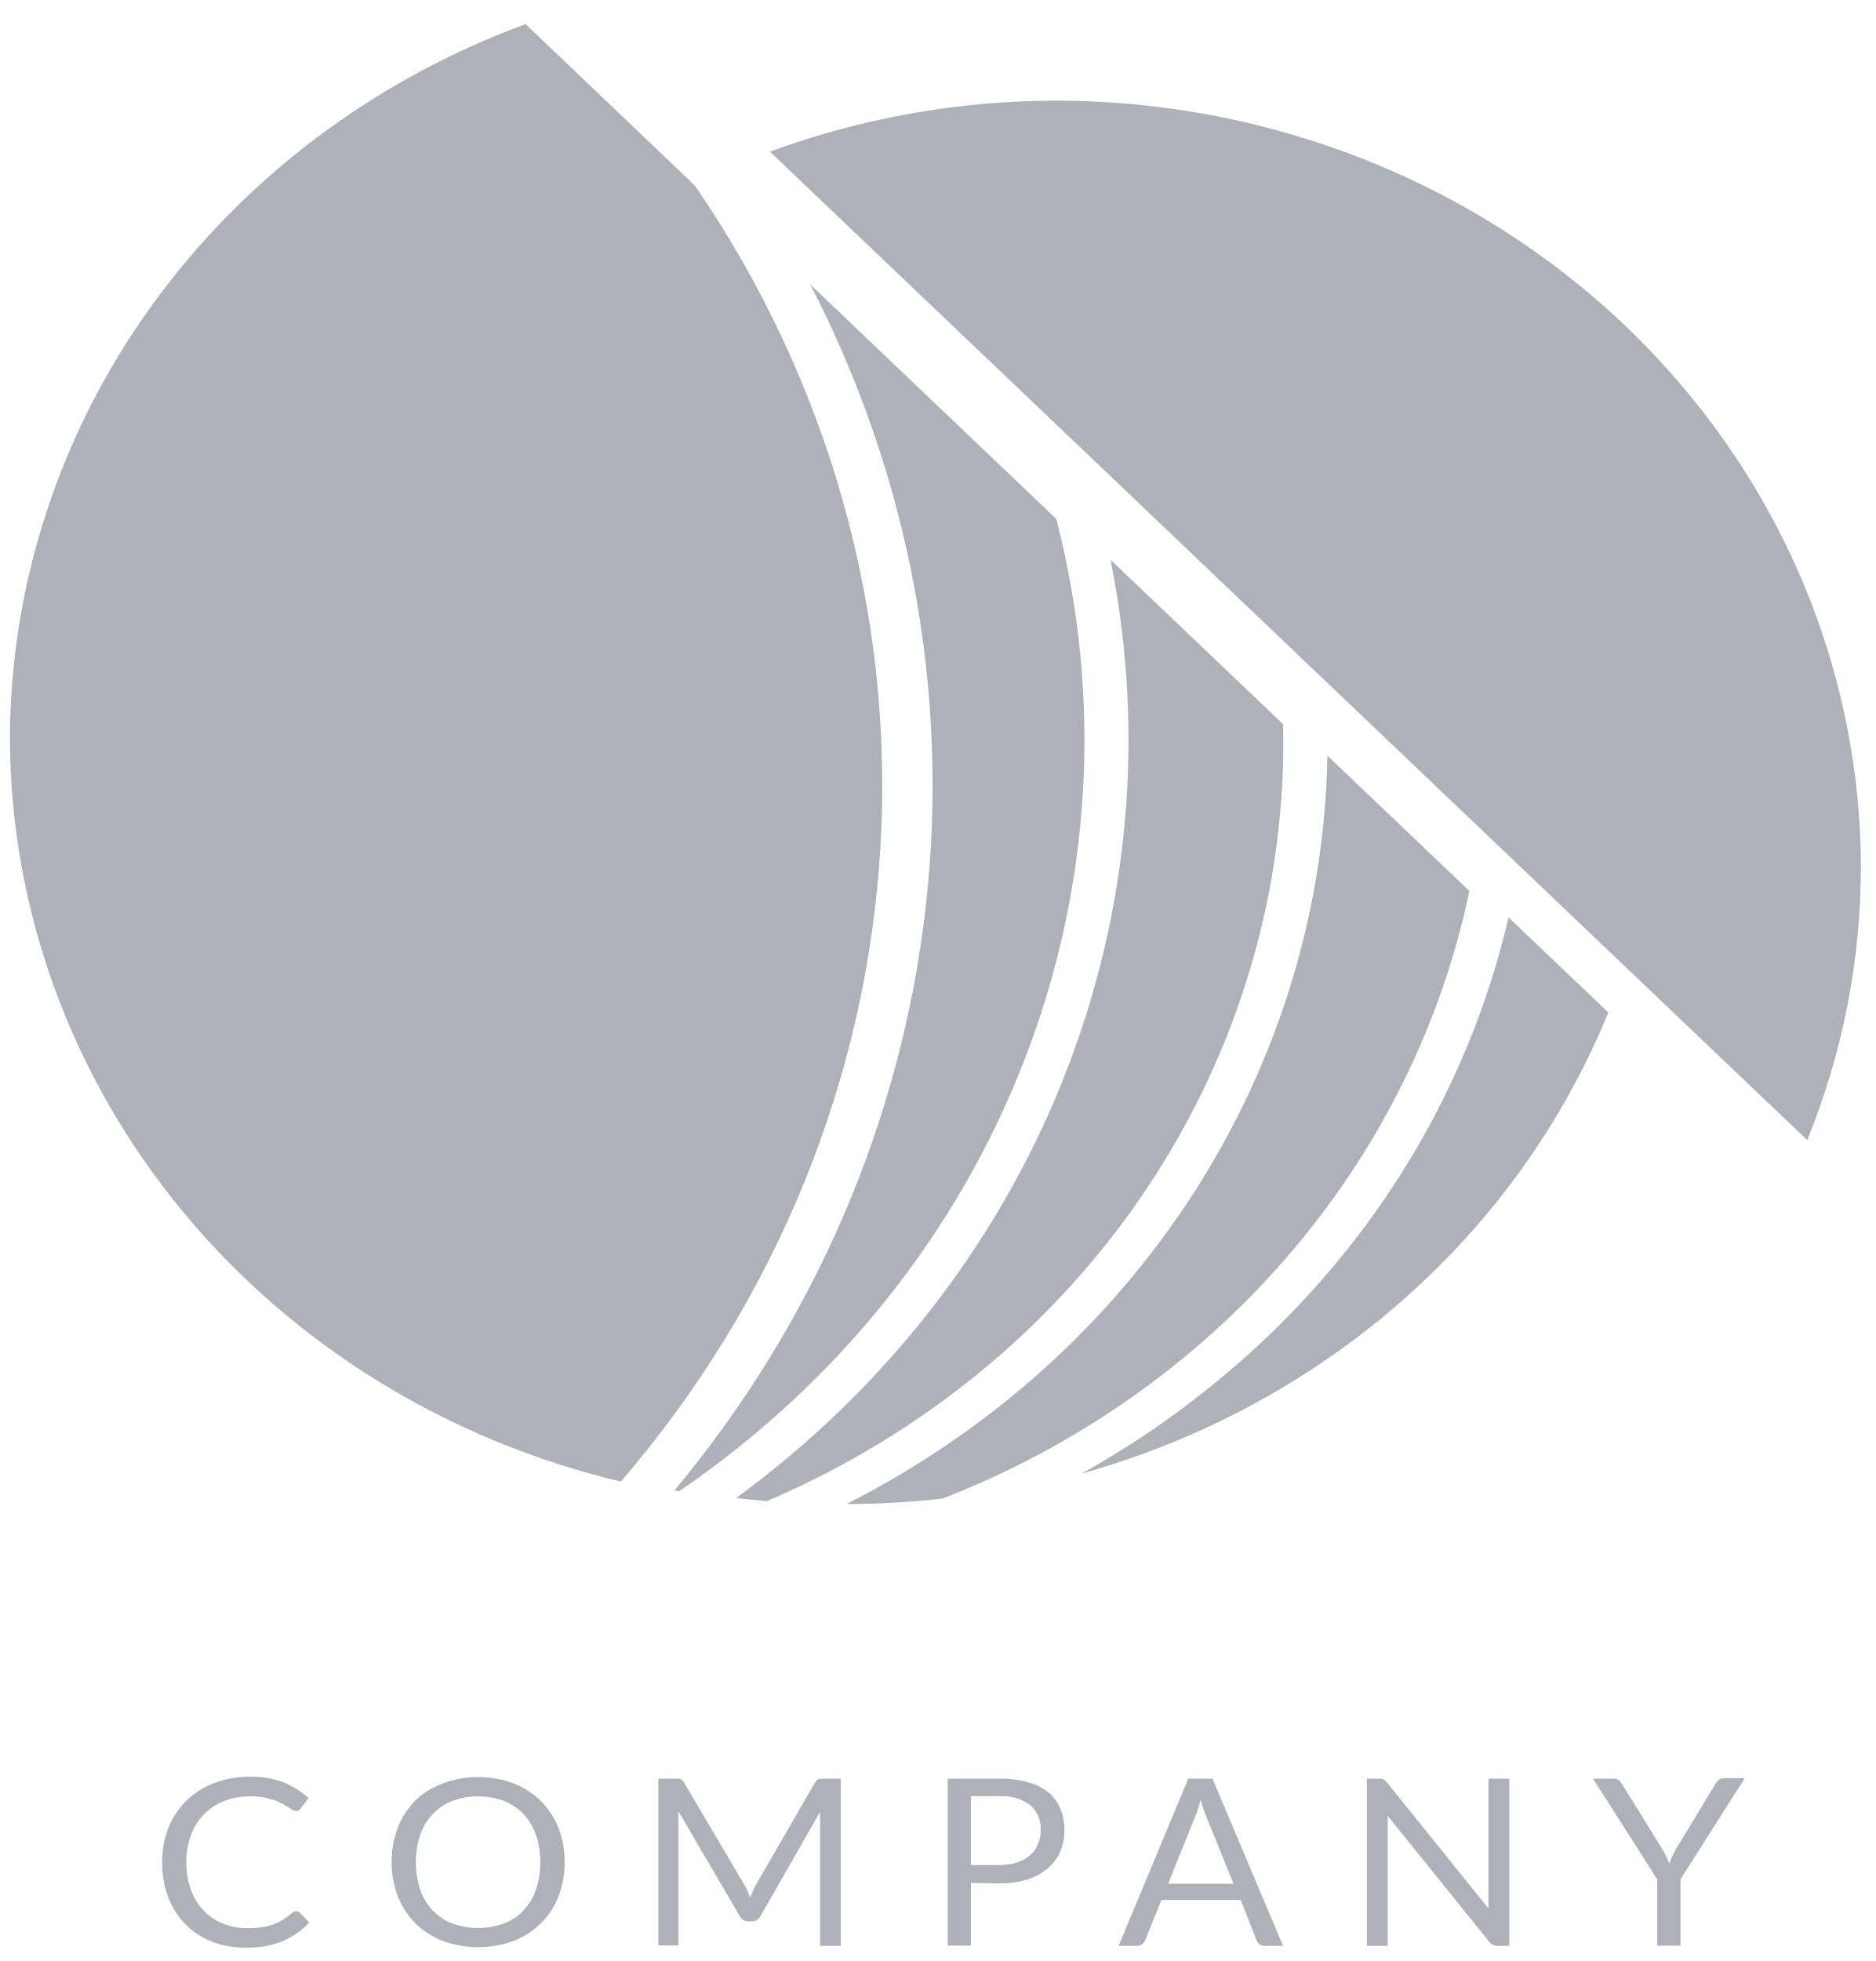
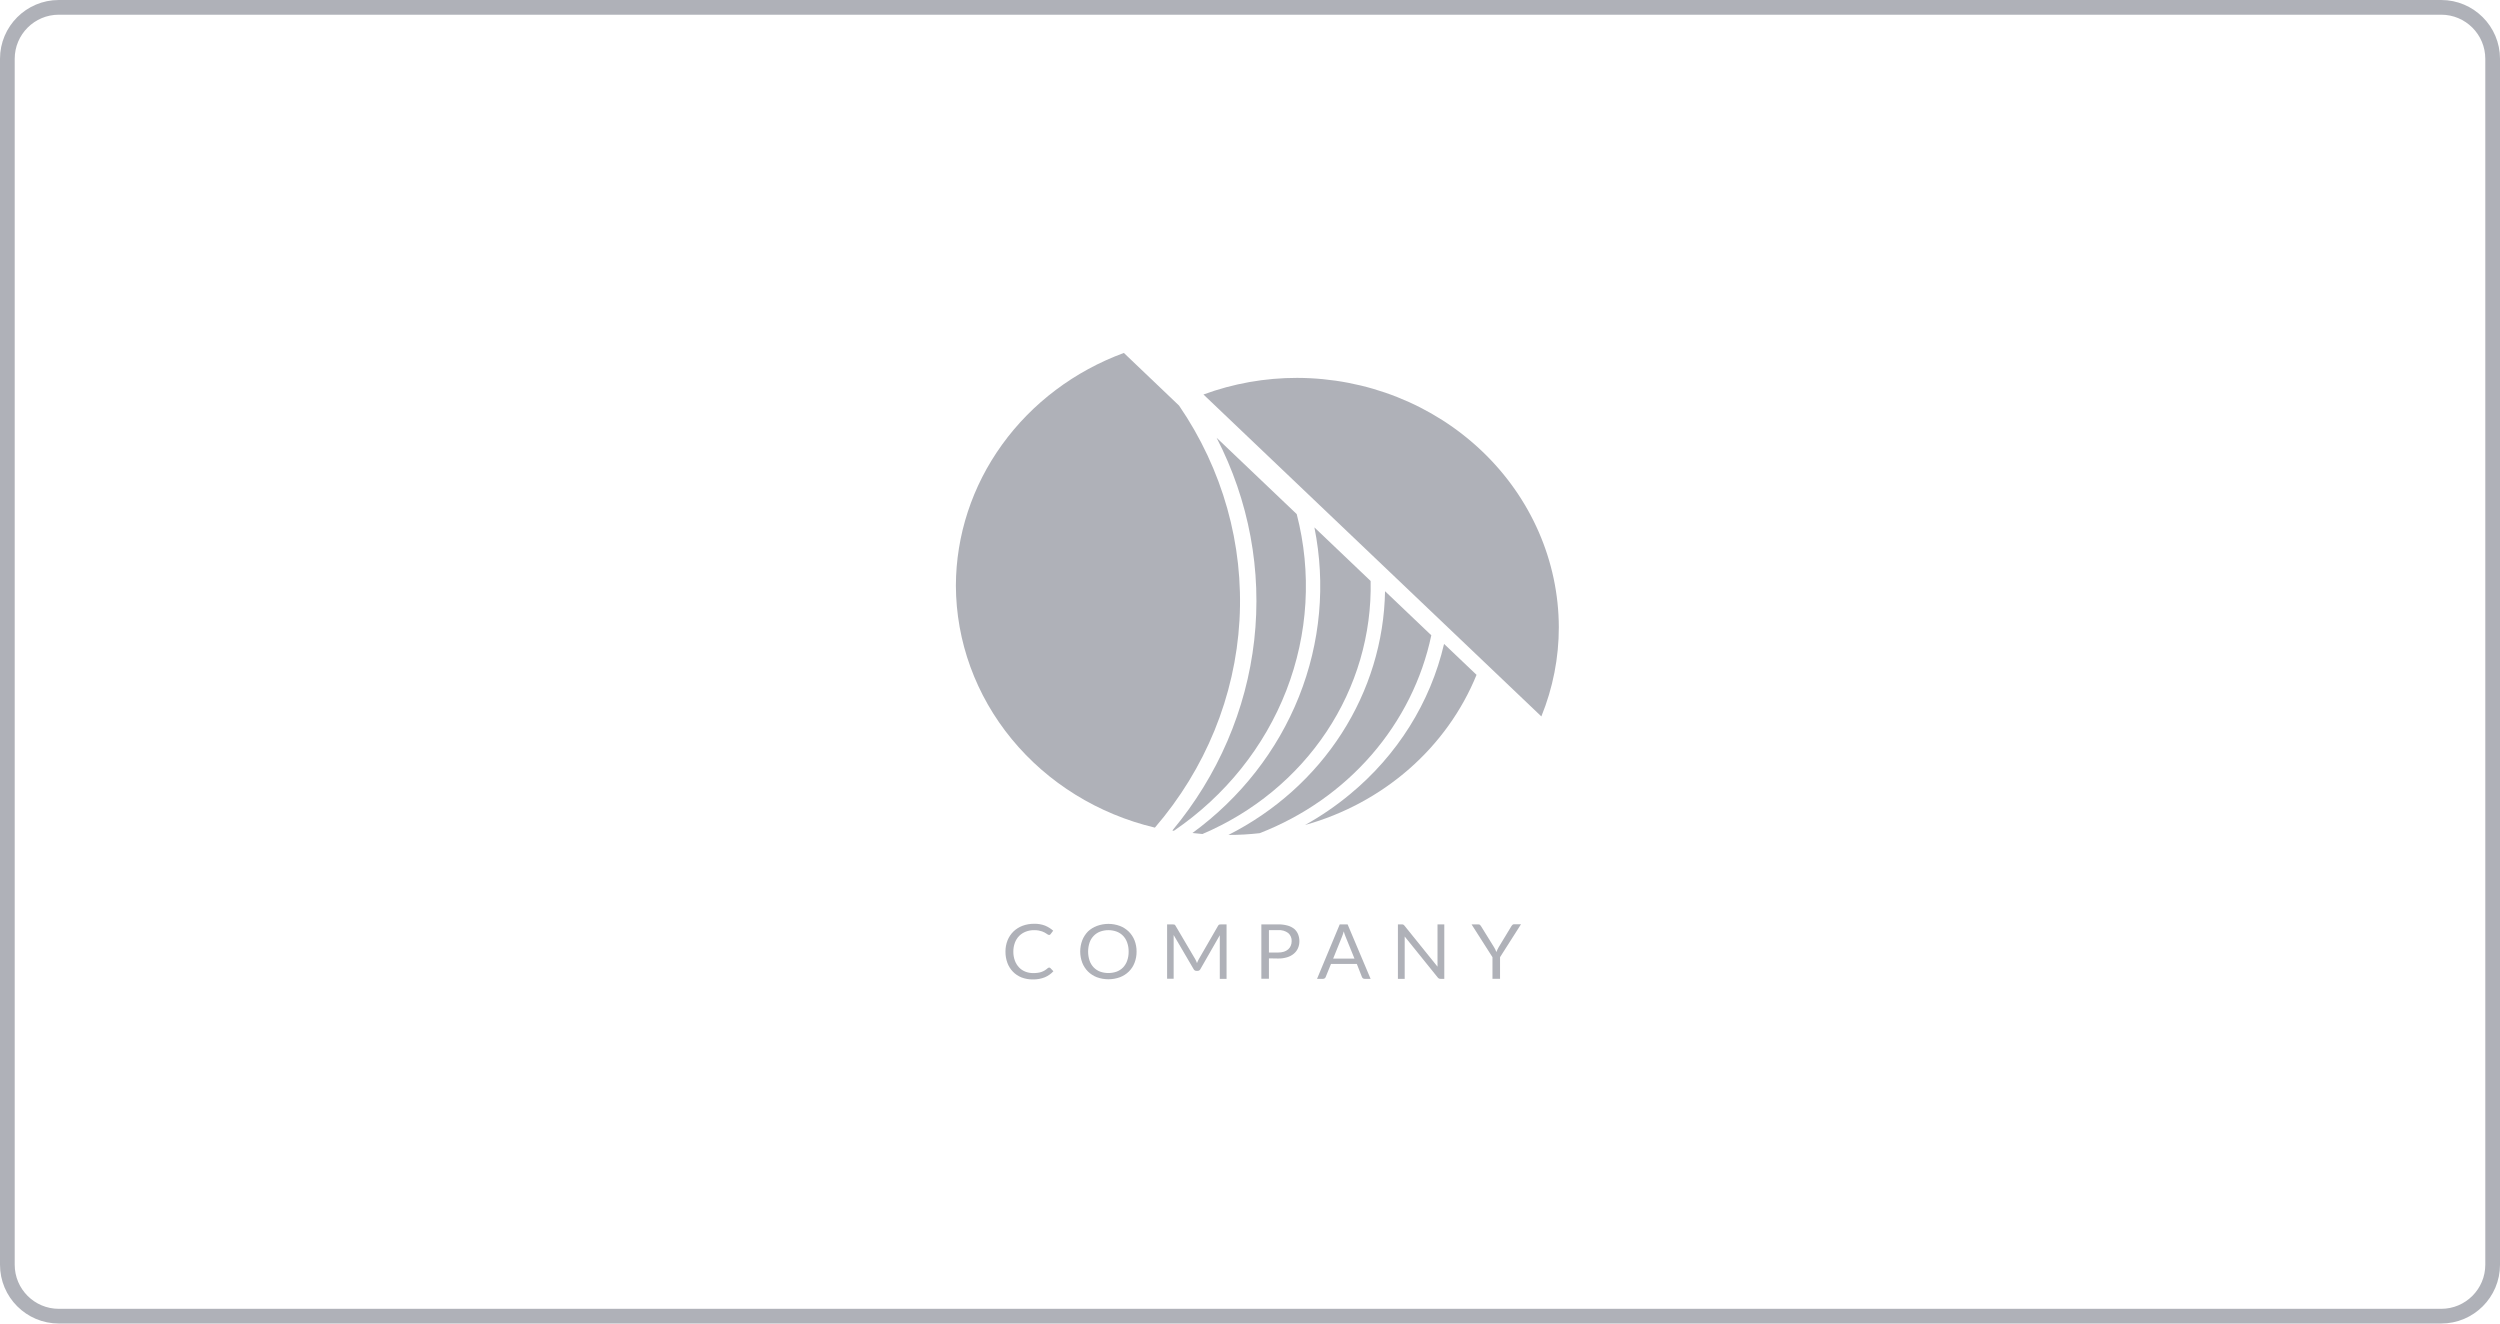
- <svg xmlns="http://www.w3.org/2000/svg" width="44" height="46" viewBox="0 0 44 46" fill="none">
-   <path d="M6.953 44.832C6.969 44.832 6.985 44.836 6.999 44.842C7.014 44.848 7.027 44.857 7.038 44.868L7.256 45.097C7.086 45.282 6.877 45.429 6.643 45.53C6.368 45.64 6.072 45.693 5.774 45.686C5.494 45.691 5.215 45.642 4.956 45.541C4.723 45.447 4.513 45.308 4.341 45.13C4.165 44.947 4.03 44.731 3.943 44.497C3.848 44.236 3.801 43.961 3.804 43.684C3.8 43.406 3.851 43.13 3.954 42.869C4.049 42.634 4.192 42.418 4.376 42.236C4.562 42.057 4.785 41.917 5.03 41.823C5.298 41.724 5.584 41.675 5.872 41.678C6.139 41.672 6.405 41.717 6.654 41.81C6.869 41.9 7.067 42.023 7.239 42.176L7.057 42.42C7.044 42.438 7.028 42.452 7.01 42.464C6.989 42.478 6.963 42.485 6.937 42.483C6.909 42.481 6.881 42.472 6.858 42.457L6.76 42.392L6.624 42.309C6.565 42.278 6.504 42.251 6.441 42.228C6.36 42.201 6.277 42.179 6.193 42.163C6.086 42.145 5.978 42.136 5.869 42.137C5.662 42.135 5.456 42.172 5.264 42.246C5.085 42.315 4.924 42.42 4.79 42.553C4.654 42.694 4.55 42.86 4.482 43.041C4.406 43.247 4.368 43.465 4.371 43.684C4.367 43.907 4.405 44.129 4.482 44.339C4.549 44.518 4.651 44.683 4.785 44.824C4.909 44.956 5.064 45.059 5.237 45.125C5.415 45.196 5.606 45.231 5.798 45.229C5.909 45.231 6.02 45.224 6.13 45.208C6.31 45.188 6.482 45.128 6.634 45.034C6.711 44.986 6.783 44.933 6.85 44.873C6.878 44.848 6.915 44.833 6.953 44.832Z" fill="#AFB1B8" />
-   <path d="M13.246 43.684C13.25 43.959 13.2 44.233 13.099 44.491C13.01 44.725 12.87 44.939 12.689 45.118C12.507 45.297 12.288 45.437 12.045 45.53C11.511 45.724 10.922 45.724 10.389 45.53C10.147 45.436 9.929 45.295 9.748 45.117C9.567 44.935 9.426 44.719 9.334 44.483C9.138 43.961 9.138 43.389 9.334 42.866C9.427 42.631 9.568 42.414 9.748 42.23C9.931 42.058 10.149 41.922 10.389 41.833C10.921 41.636 11.512 41.636 12.045 41.833C12.287 41.927 12.506 42.068 12.688 42.246C12.867 42.426 13.007 42.639 13.099 42.872C13.2 43.132 13.25 43.407 13.246 43.684ZM12.674 43.684C12.678 43.464 12.643 43.244 12.571 43.035C12.51 42.856 12.41 42.691 12.279 42.55C12.151 42.416 11.994 42.312 11.819 42.243C11.431 42.102 11.002 42.102 10.615 42.243C10.439 42.312 10.282 42.416 10.154 42.55C10.021 42.69 9.921 42.855 9.86 43.035C9.721 43.458 9.721 43.91 9.86 44.333C9.921 44.513 10.022 44.678 10.154 44.818C10.282 44.951 10.439 45.055 10.615 45.122C11.003 45.26 11.431 45.26 11.819 45.122C11.994 45.055 12.151 44.951 12.279 44.818C12.41 44.677 12.509 44.512 12.571 44.333C12.644 44.124 12.679 43.904 12.674 43.684Z" fill="#AFB1B8" />
-   <path d="M17.54 44.364L17.597 44.51C17.619 44.458 17.638 44.411 17.66 44.364C17.68 44.316 17.704 44.268 17.73 44.222L19.123 41.811C19.15 41.769 19.174 41.743 19.202 41.735C19.239 41.725 19.277 41.72 19.316 41.722H19.727V45.644H19.24V42.761C19.24 42.724 19.24 42.683 19.24 42.639C19.237 42.594 19.237 42.548 19.24 42.504L17.84 44.949C17.822 44.985 17.793 45.016 17.758 45.038C17.722 45.059 17.68 45.071 17.638 45.07H17.559C17.517 45.071 17.475 45.06 17.439 45.038C17.403 45.016 17.375 44.985 17.357 44.949L15.916 42.488C15.916 42.535 15.916 42.581 15.916 42.628C15.916 42.675 15.916 42.716 15.916 42.753V45.636H15.445V41.722H15.856C15.895 41.72 15.934 41.725 15.971 41.735C16.004 41.751 16.031 41.778 16.047 41.811L17.469 44.224C17.497 44.269 17.521 44.316 17.54 44.364Z" fill="#AFB1B8" />
-   <path d="M22.779 44.17V45.639H22.234V41.722H23.449C23.678 41.718 23.907 41.747 24.127 41.808C24.304 41.855 24.467 41.939 24.607 42.052C24.728 42.158 24.821 42.289 24.879 42.436C24.944 42.596 24.975 42.766 24.972 42.937C24.974 43.109 24.94 43.279 24.871 43.438C24.805 43.588 24.705 43.722 24.577 43.83C24.437 43.947 24.273 44.036 24.095 44.089C23.883 44.154 23.661 44.184 23.438 44.18L22.779 44.17ZM22.779 43.749H23.438C23.581 43.751 23.724 43.731 23.86 43.69C23.973 43.653 24.077 43.596 24.165 43.521C24.247 43.449 24.311 43.36 24.351 43.261C24.395 43.157 24.418 43.045 24.416 42.932C24.422 42.823 24.404 42.714 24.361 42.613C24.319 42.511 24.254 42.42 24.171 42.345C23.963 42.19 23.701 42.115 23.438 42.135H22.779V43.749Z" fill="#AFB1B8" />
-   <path d="M30.101 45.644H29.671C29.628 45.645 29.585 45.633 29.551 45.608C29.52 45.583 29.496 45.552 29.48 45.517L29.11 44.569H27.249L26.865 45.517C26.851 45.551 26.827 45.582 26.797 45.605C26.762 45.632 26.718 45.645 26.674 45.644H26.244L27.878 41.722H28.445L30.101 45.644ZM27.404 44.188H28.941L28.292 42.591C28.243 42.471 28.202 42.348 28.17 42.223L28.107 42.428C28.088 42.49 28.066 42.547 28.047 42.594L27.404 44.188Z" fill="#AFB1B8" />
-   <path d="M32.456 41.74C32.488 41.757 32.516 41.781 32.537 41.81L34.921 44.767C34.921 44.72 34.921 44.673 34.921 44.629C34.921 44.585 34.921 44.541 34.921 44.499V41.722H35.409V45.644H35.136C35.098 45.645 35.059 45.637 35.025 45.621C34.991 45.602 34.962 45.577 34.938 45.548L32.556 42.594C32.559 42.639 32.559 42.684 32.556 42.729C32.556 42.773 32.556 42.812 32.556 42.848V45.644H32.069V41.722H32.358C32.391 41.721 32.425 41.727 32.456 41.74Z" fill="#AFB1B8" />
-   <path d="M39.425 44.084V45.641H38.88V44.084L37.373 41.722H37.861C37.903 41.72 37.944 41.732 37.978 41.756C38.008 41.781 38.032 41.811 38.051 41.844L38.994 43.368C39.032 43.432 39.065 43.492 39.092 43.549C39.119 43.606 39.141 43.661 39.16 43.715L39.231 43.547C39.258 43.485 39.288 43.425 39.324 43.368L40.253 41.834C40.272 41.803 40.296 41.775 40.324 41.751C40.356 41.724 40.398 41.71 40.441 41.712H40.934L39.425 44.084Z" fill="#AFB1B8" />
-   <path d="M17.27 35.14C17.507 35.169 17.747 35.192 17.989 35.213C21.665 33.646 24.775 31.082 26.93 27.841C29.084 24.6 30.189 20.825 30.104 16.989L26.053 13.13C26.877 17.214 26.492 21.436 24.941 25.323C23.389 29.21 20.733 32.609 17.27 35.14Z" fill="#AFB1B8" />
-   <path d="M15.823 34.961L15.932 34.981C19.633 32.459 22.455 28.938 24.032 24.871C25.61 20.805 25.87 16.381 24.781 12.172L19.011 6.675C21.345 11.194 22.284 16.251 21.72 21.258C21.155 26.265 19.111 31.017 15.823 34.961Z" fill="#AFB1B8" />
-   <path d="M35.392 21.521C34.412 25.736 32.031 29.537 28.603 32.36C27.602 33.189 26.522 33.928 25.377 34.566C28.169 33.785 30.734 32.403 32.876 30.527C35.018 28.652 36.68 26.332 37.732 23.748L35.392 21.521Z" fill="#AFB1B8" />
-   <path d="M34.474 20.901L31.142 17.726C31.079 21.346 29.999 24.882 28.015 27.969C26.031 31.056 23.215 33.581 19.861 35.28H19.877C20.625 35.28 21.372 35.237 22.114 35.153C25.249 33.934 28.018 31.994 30.175 29.508C32.332 27.021 33.809 24.064 34.474 20.901Z" fill="#AFB1B8" />
-   <path d="M16.306 4.357L12.331 0.565C8.778 1.873 5.722 4.173 3.563 7.163C1.404 10.153 0.244 13.695 0.232 17.324H0.232C0.246 21.334 1.663 25.226 4.258 28.383C6.854 31.54 10.481 33.782 14.565 34.754C18.211 30.522 20.345 25.293 20.658 19.827C20.971 14.36 19.447 8.941 16.306 4.357Z" fill="#AFB1B8" />
-   <path d="M43.658 20.317C43.644 15.559 41.654 11 38.123 7.635C34.591 4.271 29.806 2.375 24.812 2.361C22.504 2.359 20.216 2.764 18.064 3.558L42.4 26.744C43.233 24.694 43.66 22.515 43.658 20.317Z" fill="#AFB1B8" />
+ <svg xmlns="http://www.w3.org/2000/svg" width="170" height="90" viewBox="0 0 170 90" fill="none">
+   <rect x="0.5" y="0.5" width="169" height="89" rx="3.5" stroke="#AFB1B8" />
+   <path d="M71.346 65.795C71.361 65.795 71.376 65.798 71.389 65.804C71.403 65.81 71.415 65.818 71.425 65.829L71.631 66.045C71.471 66.219 71.274 66.359 71.052 66.454C70.793 66.558 70.513 66.608 70.232 66.601C69.968 66.606 69.705 66.559 69.46 66.464C69.24 66.376 69.041 66.244 68.879 66.076C68.713 65.903 68.585 65.7 68.503 65.478C68.413 65.232 68.369 64.972 68.372 64.711C68.369 64.449 68.417 64.188 68.514 63.942C68.604 63.719 68.739 63.516 68.912 63.344C69.088 63.175 69.298 63.042 69.53 62.954C69.783 62.86 70.053 62.814 70.325 62.817C70.577 62.811 70.828 62.853 71.063 62.942C71.266 63.026 71.454 63.143 71.616 63.287L71.443 63.518C71.431 63.534 71.417 63.548 71.4 63.559C71.379 63.573 71.355 63.579 71.33 63.577C71.303 63.575 71.278 63.566 71.256 63.552L71.163 63.491L71.034 63.412C70.979 63.383 70.921 63.358 70.862 63.336C70.786 63.31 70.708 63.29 70.628 63.275C70.527 63.257 70.425 63.249 70.322 63.251C70.126 63.248 69.932 63.283 69.751 63.353C69.582 63.419 69.429 63.517 69.303 63.643C69.175 63.776 69.076 63.933 69.013 64.103C68.94 64.299 68.905 64.504 68.907 64.711C68.904 64.921 68.94 65.13 69.013 65.329C69.076 65.498 69.172 65.654 69.298 65.787C69.416 65.912 69.562 66.009 69.725 66.072C69.893 66.138 70.073 66.171 70.255 66.17C70.36 66.171 70.465 66.165 70.569 66.15C70.739 66.13 70.901 66.074 71.045 65.986C71.117 65.941 71.185 65.89 71.248 65.834C71.274 65.81 71.309 65.796 71.346 65.795Z" fill="#AFB1B8" />
+   <path d="M77.287 64.711C77.29 64.971 77.243 65.229 77.148 65.473C77.064 65.694 76.932 65.896 76.761 66.065C76.589 66.234 76.382 66.366 76.153 66.453C75.649 66.636 75.093 66.636 74.589 66.453C74.361 66.365 74.155 66.232 73.984 66.064C73.813 65.892 73.68 65.688 73.594 65.466C73.408 64.972 73.408 64.433 73.594 63.939C73.681 63.716 73.814 63.512 73.984 63.338C74.157 63.175 74.363 63.048 74.589 62.964C75.092 62.777 75.65 62.777 76.153 62.964C76.381 63.052 76.588 63.185 76.76 63.353C76.929 63.523 77.061 63.724 77.148 63.944C77.243 64.189 77.291 64.449 77.287 64.711ZM76.747 64.711C76.751 64.503 76.718 64.296 76.649 64.098C76.592 63.929 76.498 63.773 76.374 63.64C76.253 63.514 76.105 63.415 75.939 63.351C75.573 63.217 75.168 63.217 74.802 63.351C74.637 63.415 74.488 63.514 74.368 63.64C74.242 63.772 74.147 63.928 74.09 64.098C73.959 64.497 73.959 64.925 74.09 65.323C74.148 65.493 74.243 65.649 74.368 65.782C74.489 65.907 74.637 66.005 74.802 66.069C75.169 66.199 75.573 66.199 75.939 66.069C76.105 66.005 76.253 65.907 76.374 65.782C76.497 65.648 76.591 65.493 76.649 65.323C76.718 65.126 76.751 64.919 76.747 64.711Z" fill="#AFB1B8" />
+   <path d="M81.341 65.353L81.395 65.49C81.415 65.441 81.433 65.397 81.454 65.353C81.474 65.307 81.496 65.262 81.521 65.218L82.835 62.942C82.861 62.903 82.884 62.878 82.91 62.871C82.945 62.861 82.981 62.857 83.018 62.859H83.406V66.561H82.946V63.839C82.946 63.804 82.946 63.765 82.946 63.724C82.943 63.681 82.943 63.639 82.946 63.596L81.624 65.905C81.607 65.939 81.58 65.968 81.546 65.989C81.513 66.009 81.473 66.02 81.433 66.02H81.359C81.319 66.02 81.279 66.01 81.246 65.989C81.212 65.969 81.185 65.939 81.168 65.905L79.808 63.581C79.808 63.626 79.808 63.67 79.808 63.714C79.808 63.758 79.808 63.797 79.808 63.831V66.554H79.363V62.859H79.751C79.788 62.857 79.824 62.861 79.859 62.871C79.891 62.886 79.916 62.911 79.931 62.942L81.274 65.221C81.3 65.263 81.323 65.307 81.341 65.353Z" fill="#AFB1B8" />
+   <path d="M86.287 65.169V66.556H85.772V62.858H86.92C87.136 62.855 87.352 62.882 87.56 62.939C87.727 62.984 87.881 63.063 88.013 63.17C88.127 63.27 88.215 63.394 88.27 63.532C88.331 63.683 88.36 63.844 88.358 64.005C88.36 64.168 88.327 64.328 88.262 64.478C88.201 64.62 88.105 64.747 87.984 64.848C87.853 64.96 87.697 65.043 87.529 65.093C87.329 65.154 87.12 65.183 86.909 65.179L86.287 65.169ZM86.287 64.772H86.909C87.045 64.774 87.179 64.755 87.308 64.716C87.414 64.682 87.512 64.628 87.596 64.557C87.673 64.489 87.733 64.405 87.771 64.312C87.813 64.213 87.834 64.107 87.833 64C87.839 63.898 87.821 63.795 87.781 63.699C87.741 63.603 87.68 63.517 87.601 63.447C87.405 63.3 87.158 63.23 86.909 63.248H86.287V64.772Z" fill="#AFB1B8" />
+   <path d="M93.201 66.561H92.794C92.754 66.563 92.713 66.55 92.681 66.527C92.652 66.504 92.629 66.474 92.614 66.441L92.264 65.547H90.508L90.145 66.441C90.132 66.474 90.109 66.502 90.081 66.524C90.048 66.549 90.007 66.562 89.965 66.561H89.559L91.102 62.858H91.637L93.201 66.561ZM90.654 65.186H92.105L91.493 63.679C91.446 63.566 91.407 63.45 91.377 63.331L91.318 63.525C91.3 63.584 91.279 63.638 91.261 63.682L90.654 65.186Z" fill="#AFB1B8" />
+   <path d="M95.423 62.875C95.454 62.892 95.481 62.914 95.501 62.942L97.751 65.733C97.751 65.689 97.751 65.645 97.751 65.603C97.751 65.561 97.751 65.52 97.751 65.48V62.858H98.212V66.561H97.954C97.918 66.562 97.882 66.555 97.849 66.539C97.817 66.522 97.789 66.498 97.767 66.471L95.519 63.682C95.521 63.724 95.521 63.767 95.519 63.809C95.519 63.851 95.519 63.888 95.519 63.922V66.561H95.058V62.858H95.331C95.363 62.857 95.394 62.863 95.423 62.875Z" fill="#AFB1B8" />
+   <path d="M102.003 65.088V66.559H101.488V65.088L100.066 62.858H100.526C100.566 62.856 100.605 62.867 100.637 62.89C100.665 62.914 100.688 62.942 100.706 62.974L101.596 64.412C101.632 64.473 101.663 64.53 101.689 64.584C101.715 64.638 101.735 64.689 101.753 64.74L101.82 64.581C101.845 64.523 101.874 64.466 101.908 64.412L102.785 62.964C102.803 62.935 102.826 62.908 102.852 62.885C102.882 62.86 102.922 62.847 102.962 62.849H103.428L102.003 65.088Z" fill="#AFB1B8" />
+   <path d="M81.086 56.644C81.31 56.671 81.536 56.693 81.765 56.713C85.236 55.234 88.172 52.813 90.206 49.753C92.24 46.692 93.283 43.129 93.203 39.507L89.379 35.863C90.156 39.719 89.793 43.705 88.328 47.375C86.863 51.045 84.356 54.255 81.086 56.644Z" fill="#AFB1B8" />
+   <path d="M79.72 56.475L79.823 56.494C83.317 54.113 85.981 50.788 87.471 46.949C88.96 43.11 89.206 38.933 88.177 34.959L82.73 29.769C84.933 34.035 85.82 38.81 85.287 43.537C84.755 48.265 82.824 52.751 79.72 56.475Z" fill="#AFB1B8" />
+   <path d="M98.196 43.786C97.27 47.765 95.022 51.354 91.786 54.02C90.841 54.802 89.821 55.5 88.741 56.102C91.376 55.365 93.798 54.06 95.821 52.289C97.843 50.518 99.412 48.328 100.405 45.889L98.196 43.786Z" fill="#AFB1B8" />
+   <path d="M97.329 43.2L94.183 40.203C94.123 43.62 93.104 46.959 91.231 49.874C89.358 52.788 86.699 55.172 83.532 56.776H83.548C84.253 56.776 84.959 56.736 85.659 56.656C88.619 55.505 91.234 53.674 93.27 51.326C95.306 48.978 96.701 46.187 97.329 43.2Z" fill="#AFB1B8" />
+   <path d="M80.176 27.58L76.423 24C73.068 25.235 70.183 27.406 68.145 30.23C66.106 33.053 65.01 36.397 65 39.823V39.823C65.013 43.61 66.35 47.284 68.801 50.264C71.252 53.245 74.676 55.361 78.532 56.279C81.974 52.284 83.989 47.347 84.285 42.186C84.58 37.025 83.141 31.909 80.176 27.58Z" fill="#AFB1B8" />
+   <path d="M106 42.649C105.987 38.157 104.108 33.852 100.773 30.676C97.439 27.499 92.921 25.709 88.206 25.696C86.027 25.694 83.867 26.077 81.835 26.826L104.812 48.717C105.599 46.782 106.002 44.724 106 42.649Z" fill="#AFB1B8" />
</svg>
